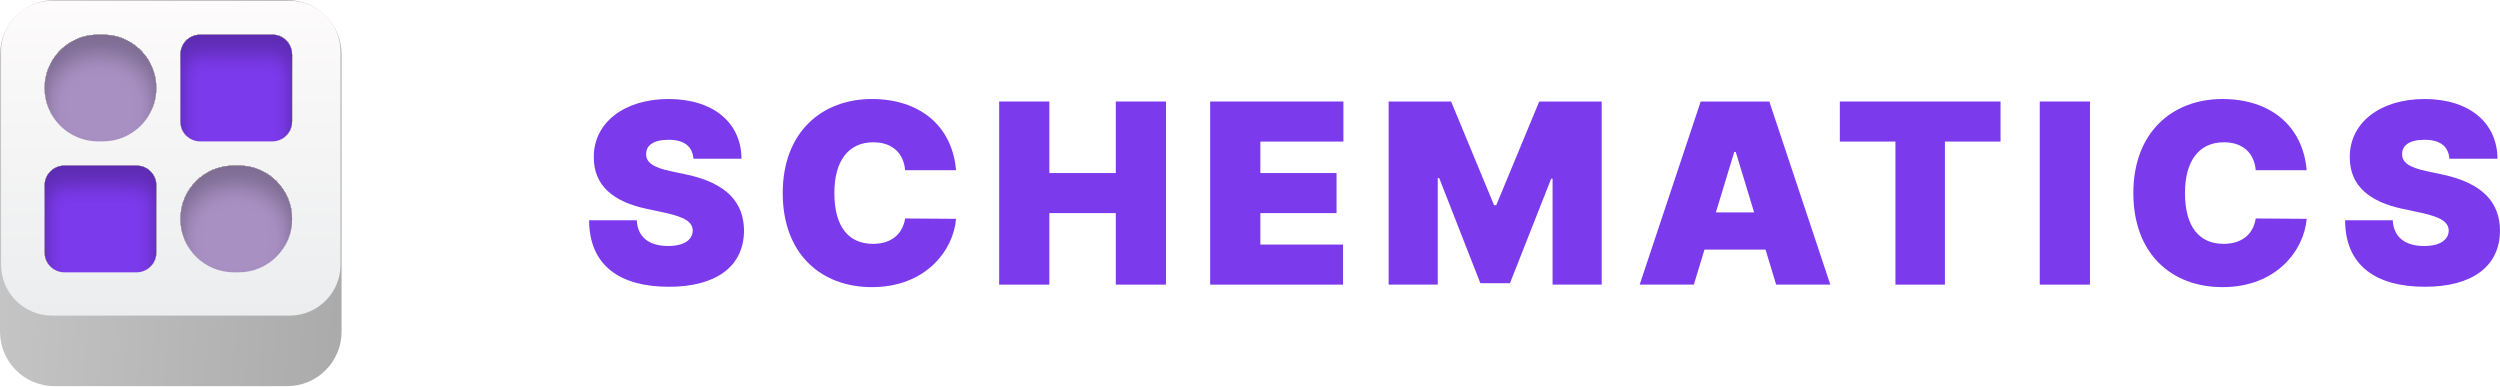
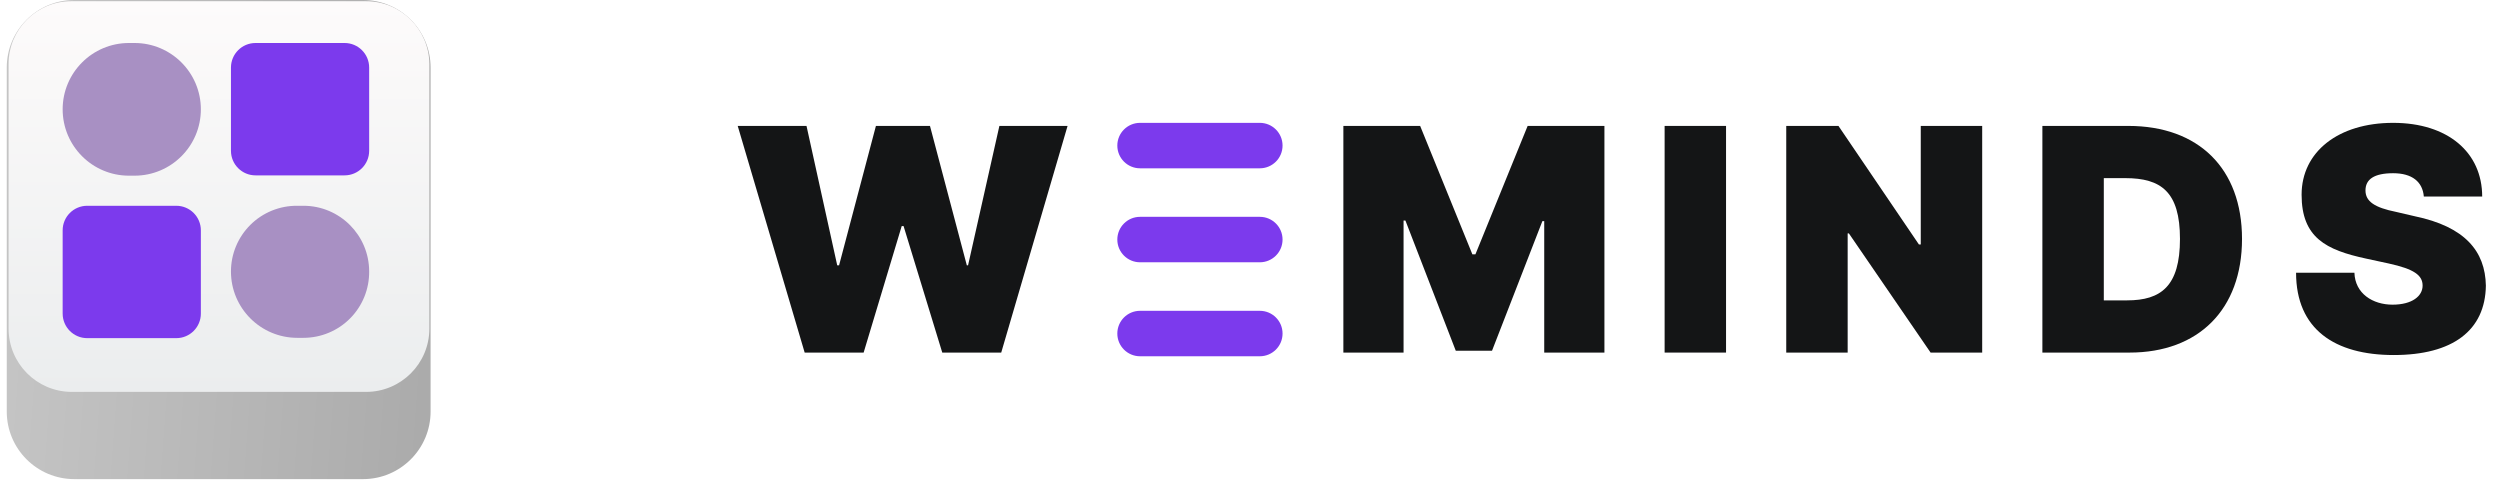
- <svg xmlns="http://www.w3.org/2000/svg" width="505" height="78" viewBox="0 0 505 78" fill="none">
-   <rect width="69" height="78" rx="11" fill="url(#paint0_linear)" />
-   <path d="M0.217 10.441C0.217 4.76 4.822 0.156 10.502 0.156H58.498C64.179 0.156 68.783 4.76 68.783 10.441V53.468C68.783 59.148 64.179 63.753 58.498 63.753H10.502C4.822 63.753 0.217 59.148 0.217 53.468V10.441Z" fill="url(#paint1_linear)" />
-   <g filter="url(#filter0_i)">
-     <rect x="9.033" y="7.013" width="22.529" height="21.549" rx="10.775" fill="#A890C3" />
-   </g>
-   <g filter="url(#filter1_i)">
-     <rect x="36.459" y="7.013" width="22.529" height="21.549" rx="4" fill="#7C3AED" />
-   </g>
-   <g filter="url(#filter2_i)">
-     <rect x="9.033" y="33.46" width="22.529" height="21.549" rx="4" fill="#7C3AED" />
-   </g>
-   <g filter="url(#filter3_i)">
-     <rect x="36.459" y="33.46" width="22.529" height="21.549" rx="10.775" fill="#A890C3" />
-   </g>
-   <path d="M140.08 32.065H149.782C149.745 24.804 144.092 20 135.047 20C126.167 20 119.894 24.732 119.948 31.776C119.93 37.555 123.978 40.77 130.598 42.179L134.318 42.973C138.475 43.876 139.898 44.906 139.934 46.586C139.898 48.41 138.22 49.692 134.974 49.692C131.09 49.692 128.792 47.886 128.628 44.49H119C119.036 53.774 125.382 57.928 135.12 57.928C144.584 57.928 150.256 53.882 150.292 46.586C150.256 40.951 146.864 36.995 138.621 35.243L135.558 34.593C132.02 33.853 130.434 32.823 130.525 31.053C130.543 29.428 131.911 28.236 135.047 28.236C138.33 28.236 139.88 29.663 140.08 32.065Z" fill="#7C3AED" />
-   <path d="M193.123 34.376C192.321 25.201 185.537 20 176.128 20C166.062 20 158.111 26.646 158.111 39C158.111 51.299 165.843 58 176.128 58C187.069 58 192.613 50.487 193.123 44.202L182.838 44.129C182.328 47.29 180.067 49.259 176.347 49.259C171.405 49.259 168.542 45.791 168.542 39C168.542 32.57 171.314 28.741 176.42 28.741C180.322 28.741 182.547 31.017 182.838 34.376H193.123Z" fill="#7C3AED" />
-   <path d="M201.831 57.494H211.97V43.046H225.391V57.494H235.53V20.506H225.391V34.954H211.97V20.506H201.831V57.494Z" fill="#7C3AED" />
-   <path d="M244.453 57.494H271.295V49.403H254.592V43.046H269.982V34.954H254.592V28.597H271.368V20.506H244.453V57.494Z" fill="#7C3AED" />
-   <path d="M280.505 20.506V57.494H290.425V35.966H290.717L299.032 57.205H305.013L313.329 36.11H313.62V57.494H323.541V20.506H310.922L302.241 41.456H301.804L293.124 20.506H280.505Z" fill="#7C3AED" />
-   <path d="M342.155 57.494L344.307 50.414H356.634L358.786 57.494H369.727L357.4 20.506H343.541L331.214 57.494H342.155ZM346.604 42.901L350.324 30.692H350.616L354.336 42.901H346.604Z" fill="#7C3AED" />
-   <path d="M371.647 28.597H382.88V57.494H392.873V28.597H404.106V20.506H371.647V28.597Z" fill="#7C3AED" />
-   <path d="M422.169 20.506H412.03V57.494H422.169V20.506Z" fill="#7C3AED" />
-   <path d="M465.948 34.376C465.146 25.201 458.362 20 448.953 20C438.887 20 430.936 26.646 430.936 39C430.936 51.299 438.668 58 448.953 58C459.894 58 465.438 50.487 465.948 44.202L455.663 44.129C455.153 47.29 452.892 49.259 449.171 49.259C444.23 49.259 441.367 45.791 441.367 39C441.367 32.57 444.139 28.741 449.244 28.741C453.147 28.741 455.372 31.017 455.663 34.376H465.948Z" fill="#7C3AED" />
-   <path d="M494.788 32.065H504.489C504.453 24.804 498.8 20 489.755 20C480.874 20 474.601 24.732 474.656 31.776C474.638 37.555 478.686 40.77 485.306 42.179L489.026 42.973C493.183 43.876 494.606 44.906 494.642 46.586C494.606 48.41 492.928 49.692 489.682 49.692C485.798 49.692 483.5 47.886 483.336 44.49H473.708C473.744 53.774 480.09 57.928 489.828 57.928C499.292 57.928 504.964 53.882 505 46.586C504.964 40.951 501.572 36.995 493.329 35.243L490.266 34.593C486.728 33.853 485.142 32.823 485.233 31.053C485.251 29.428 486.619 28.236 489.755 28.236C493.038 28.236 494.588 29.663 494.788 32.065Z" fill="#7C3AED" />
+ <svg xmlns="http://www.w3.org/2000/svg" id="Layer_1" data-name="Layer 1" viewBox="0 0 407 78">
  <defs>
-     <filter id="filter0_i" x="9.033" y="7.013" width="22.529" height="25.549" filterUnits="userSpaceOnUse" color-interpolation-filters="sRGB">
-       <feFlood flood-opacity="0" result="BackgroundImageFix" />
-       <feBlend mode="normal" in="SourceGraphic" in2="BackgroundImageFix" result="shape" />
-       <feColorMatrix in="SourceAlpha" type="matrix" values="0 0 0 0 0 0 0 0 0 0 0 0 0 0 0 0 0 0 127 0" result="hardAlpha" />
-       <feOffset dy="4" />
-       <feGaussianBlur stdDeviation="2" />
-       <feComposite in2="hardAlpha" operator="arithmetic" k2="-1" k3="1" />
-       <feColorMatrix type="matrix" values="0 0 0 0 0 0 0 0 0 0 0 0 0 0 0 0 0 0 0.25 0" />
-       <feBlend mode="normal" in2="shape" result="effect1_innerShadow" />
-     </filter>
-     <filter id="filter1_i" x="36.459" y="7.013" width="22.529" height="25.549" filterUnits="userSpaceOnUse" color-interpolation-filters="sRGB">
-       <feFlood flood-opacity="0" result="BackgroundImageFix" />
-       <feBlend mode="normal" in="SourceGraphic" in2="BackgroundImageFix" result="shape" />
-       <feColorMatrix in="SourceAlpha" type="matrix" values="0 0 0 0 0 0 0 0 0 0 0 0 0 0 0 0 0 0 127 0" result="hardAlpha" />
-       <feOffset dy="4" />
-       <feGaussianBlur stdDeviation="2" />
-       <feComposite in2="hardAlpha" operator="arithmetic" k2="-1" k3="1" />
-       <feColorMatrix type="matrix" values="0 0 0 0 0 0 0 0 0 0 0 0 0 0 0 0 0 0 0.25 0" />
-       <feBlend mode="normal" in2="shape" result="effect1_innerShadow" />
-     </filter>
-     <filter id="filter2_i" x="9.033" y="33.46" width="22.529" height="25.549" filterUnits="userSpaceOnUse" color-interpolation-filters="sRGB">
-       <feFlood flood-opacity="0" result="BackgroundImageFix" />
-       <feBlend mode="normal" in="SourceGraphic" in2="BackgroundImageFix" result="shape" />
-       <feColorMatrix in="SourceAlpha" type="matrix" values="0 0 0 0 0 0 0 0 0 0 0 0 0 0 0 0 0 0 127 0" result="hardAlpha" />
-       <feOffset dy="4" />
-       <feGaussianBlur stdDeviation="2" />
-       <feComposite in2="hardAlpha" operator="arithmetic" k2="-1" k3="1" />
-       <feColorMatrix type="matrix" values="0 0 0 0 0 0 0 0 0 0 0 0 0 0 0 0 0 0 0.25 0" />
-       <feBlend mode="normal" in2="shape" result="effect1_innerShadow" />
-     </filter>
-     <filter id="filter3_i" x="36.459" y="33.46" width="22.529" height="25.549" filterUnits="userSpaceOnUse" color-interpolation-filters="sRGB">
-       <feFlood flood-opacity="0" result="BackgroundImageFix" />
-       <feBlend mode="normal" in="SourceGraphic" in2="BackgroundImageFix" result="shape" />
-       <feColorMatrix in="SourceAlpha" type="matrix" values="0 0 0 0 0 0 0 0 0 0 0 0 0 0 0 0 0 0 127 0" result="hardAlpha" />
-       <feOffset dy="4" />
-       <feGaussianBlur stdDeviation="2" />
-       <feComposite in2="hardAlpha" operator="arithmetic" k2="-1" k3="1" />
-       <feColorMatrix type="matrix" values="0 0 0 0 0 0 0 0 0 0 0 0 0 0 0 0 0 0 0.25 0" />
-       <feBlend mode="normal" in2="shape" result="effect1_innerShadow" />
-     </filter>
-     <linearGradient id="paint0_linear" x1="-1.21246e-06" y1="67" x2="67.5" y2="72" gradientUnits="userSpaceOnUse">
-       <stop stop-color="#C4C4C4" />
-       <stop offset="1" stop-color="#ABABAB" />
+     <style>.cls-1{fill:url(#linear-gradient);}.cls-2{fill:url(#linear-gradient-2);}.cls-3{fill:#a890c3;}.cls-4{fill:#7c3aed;}.cls-5{fill:#141516;}</style>
+     <linearGradient id="linear-gradient" x1="3.4" y1="43.39" x2="70.9" y2="38.39" gradientTransform="matrix(1, 0, 0, -1, 0, 80)" gradientUnits="userSpaceOnUse">
+       <stop offset="0" stop-color="#c4c4c4" />
+       <stop offset="1" stop-color="#ababab" />
    </linearGradient>
-     <linearGradient id="paint1_linear" x1="34.5" y1="0.156" x2="34.5" y2="63.753" gradientUnits="userSpaceOnUse">
-       <stop stop-color="#FDFBFB" />
-       <stop offset="1" stop-color="#EBEDEE" />
+     <linearGradient id="linear-gradient-2" x1="35.65" y1="79.84" x2="35.65" y2="16.25" gradientTransform="matrix(1, 0, 0, -1, 0, 80)" gradientUnits="userSpaceOnUse">
+       <stop offset="0" stop-color="#fdfbfb" />
+       <stop offset="1" stop-color="#ebedee" />
    </linearGradient>
  </defs>
+   <rect class="cls-1" x="1.1" width="69" height="78" rx="11" />
+   <path class="cls-2" d="M1.4,10.4A10.2,10.2,0,0,1,11.6.2h48A10.3,10.3,0,0,1,69.9,10.4V53.5A10.3,10.3,0,0,1,59.6,63.8h-48A10.3,10.3,0,0,1,1.4,53.5Z" />
+   <path class="cls-3" d="M21,7h.9A10.8,10.8,0,0,1,32.7,17.8h0A10.8,10.8,0,0,1,21.9,28.6H21A10.8,10.8,0,0,1,10.2,17.8h0A10.8,10.8,0,0,1,21,7Z" />
+   <rect class="cls-4" x="37.6" y="7" width="22.5" height="21.55" rx="4" />
+   <rect class="cls-4" x="10.2" y="33.5" width="22.5" height="21.55" rx="4" />
+   <path class="cls-3" d="M48.4,33.5h1A10.7,10.7,0,0,1,60.1,44.2h0A10.7,10.7,0,0,1,49.4,55h-1A10.8,10.8,0,0,1,37.6,44.2h0A10.7,10.7,0,0,1,48.4,33.5Z" />
+   <path class="cls-5" d="M131,57.4h9.6l6.2-20.6h.3l6.3,20.6H163l10.8-36.9H162.7l-5.1,22.7h-.2l-6-22.7h-8.8l-6,22.7h-.3l-5-22.7H120.1Z" />
+   <path class="cls-5" d="M218.7,20.5V57.4h9.8V35.9h.3L237,57.1h5.9L251.1,36h.3V57.4h9.8V20.5H248.7l-8.5,20.9h-.5l-8.5-20.9Z" />
+   <path class="cls-5" d="M281,20.5H271V57.4h10Z" />
+   <path class="cls-5" d="M322.7,20.5h-10V39.8h-.3L299.3,20.5h-8.5V57.4h10V38h.2l13.3,19.4h8.4Z" />
+   <path class="cls-5" d="M346.7,57.4c11.2,0,18.3-7,18.3-18.5s-7.1-18.4-18.5-18.4h-14V57.4Zm-4.2-8.5V29H346c5.8,0,8.9,2.2,8.9,9.9s-3.1,10-8.6,10Z" />
+   <path class="cls-5" d="M394.6,32h9.5c0-7.2-5.6-12-14.5-12s-14.9,4.7-14.9,11.7,4,9,10.5,10.4l3.7.8c4.1.9,5.5,1.9,5.5,3.6s-1.7,3.1-4.9,3.1-6.1-1.8-6.2-5.2h-9.5c0,9.2,6.3,13.4,15.9,13.4s14.9-4,15-11.3c-.1-5.6-3.4-9.6-11.6-11.3l-3-.7c-3.5-.7-5-1.7-5-3.5s1.4-2.8,4.5-2.8S394.4,29.6,394.6,32Z" />
+   <path class="cls-4" d="M181.9,23.7a3.7,3.7,0,0,1,3.7-3.7h19.5a3.7,3.7,0,0,1,3.7,3.7h0a3.7,3.7,0,0,1-3.7,3.7H185.6a3.7,3.7,0,0,1-3.7-3.7Z" />
+   <path class="cls-4" d="M181.9,39a3.7,3.7,0,0,1,3.7-3.7h19.5a3.7,3.7,0,0,1,3.7,3.7h0a3.7,3.7,0,0,1-3.7,3.7H185.6a3.7,3.7,0,0,1-3.7-3.7Z" />
+   <path class="cls-4" d="M181.9,54.3a3.7,3.7,0,0,1,3.7-3.7h19.5a3.7,3.7,0,0,1,3.7,3.7h0a3.7,3.7,0,0,1-3.7,3.7H185.6a3.7,3.7,0,0,1-3.7-3.7Z" />
</svg>
